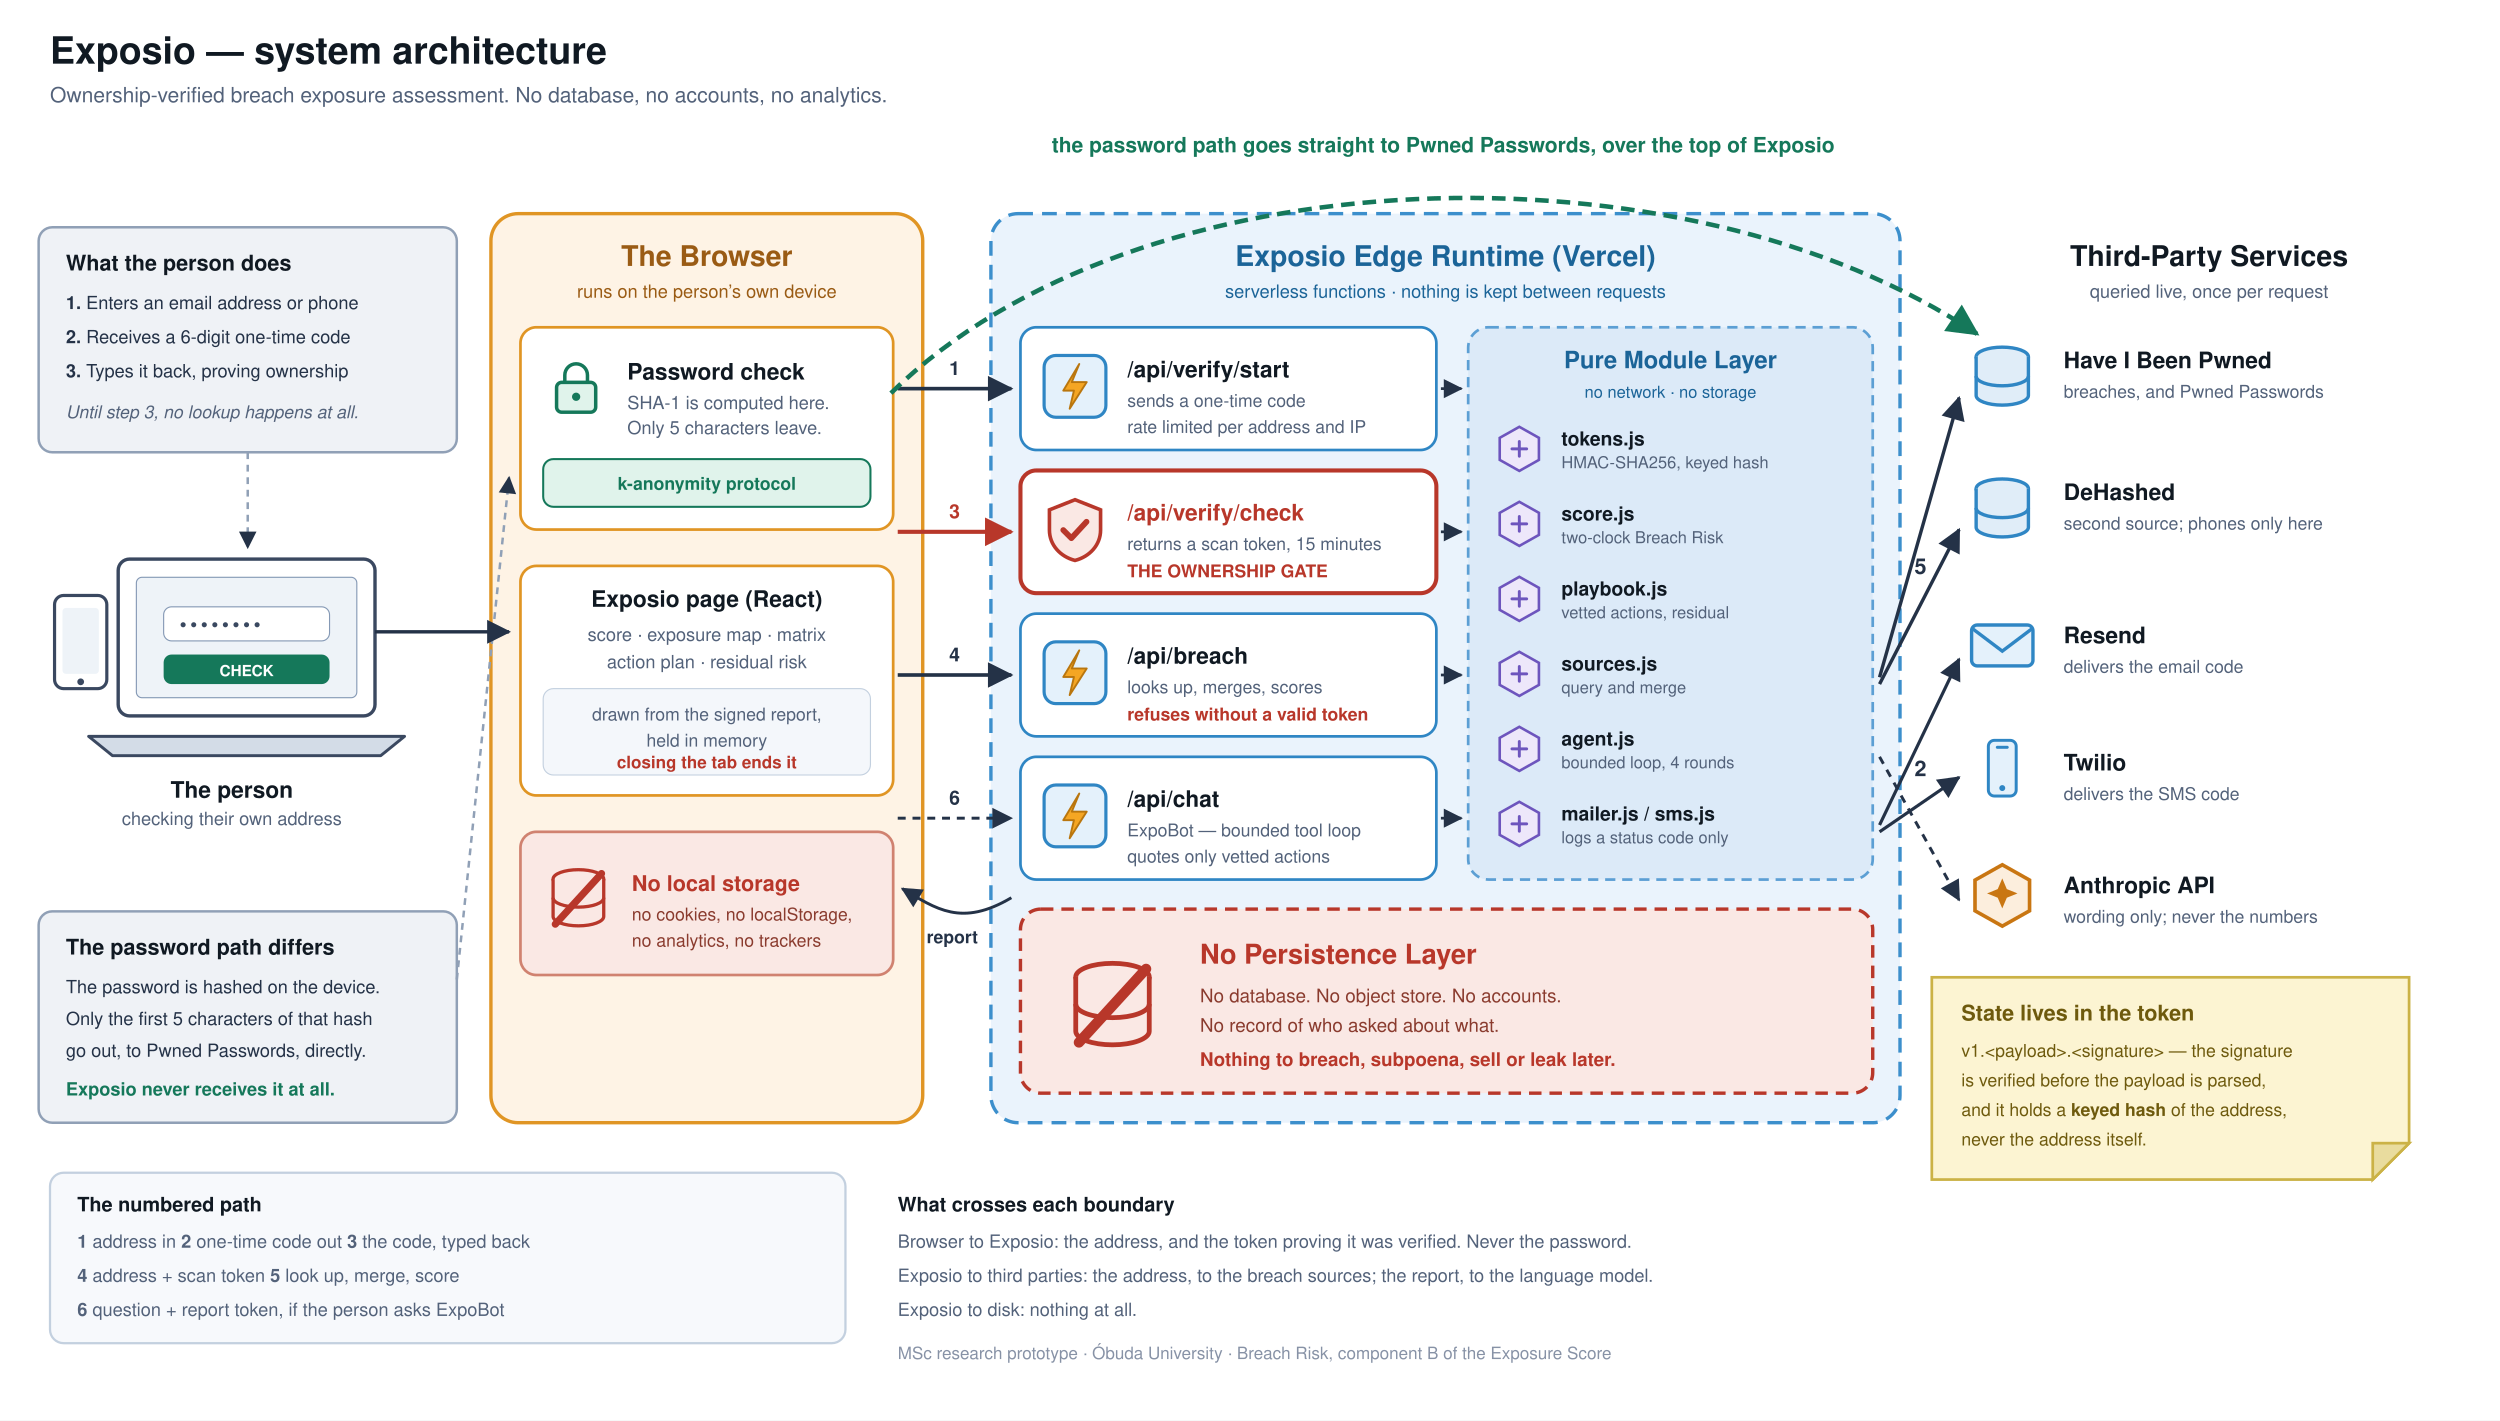
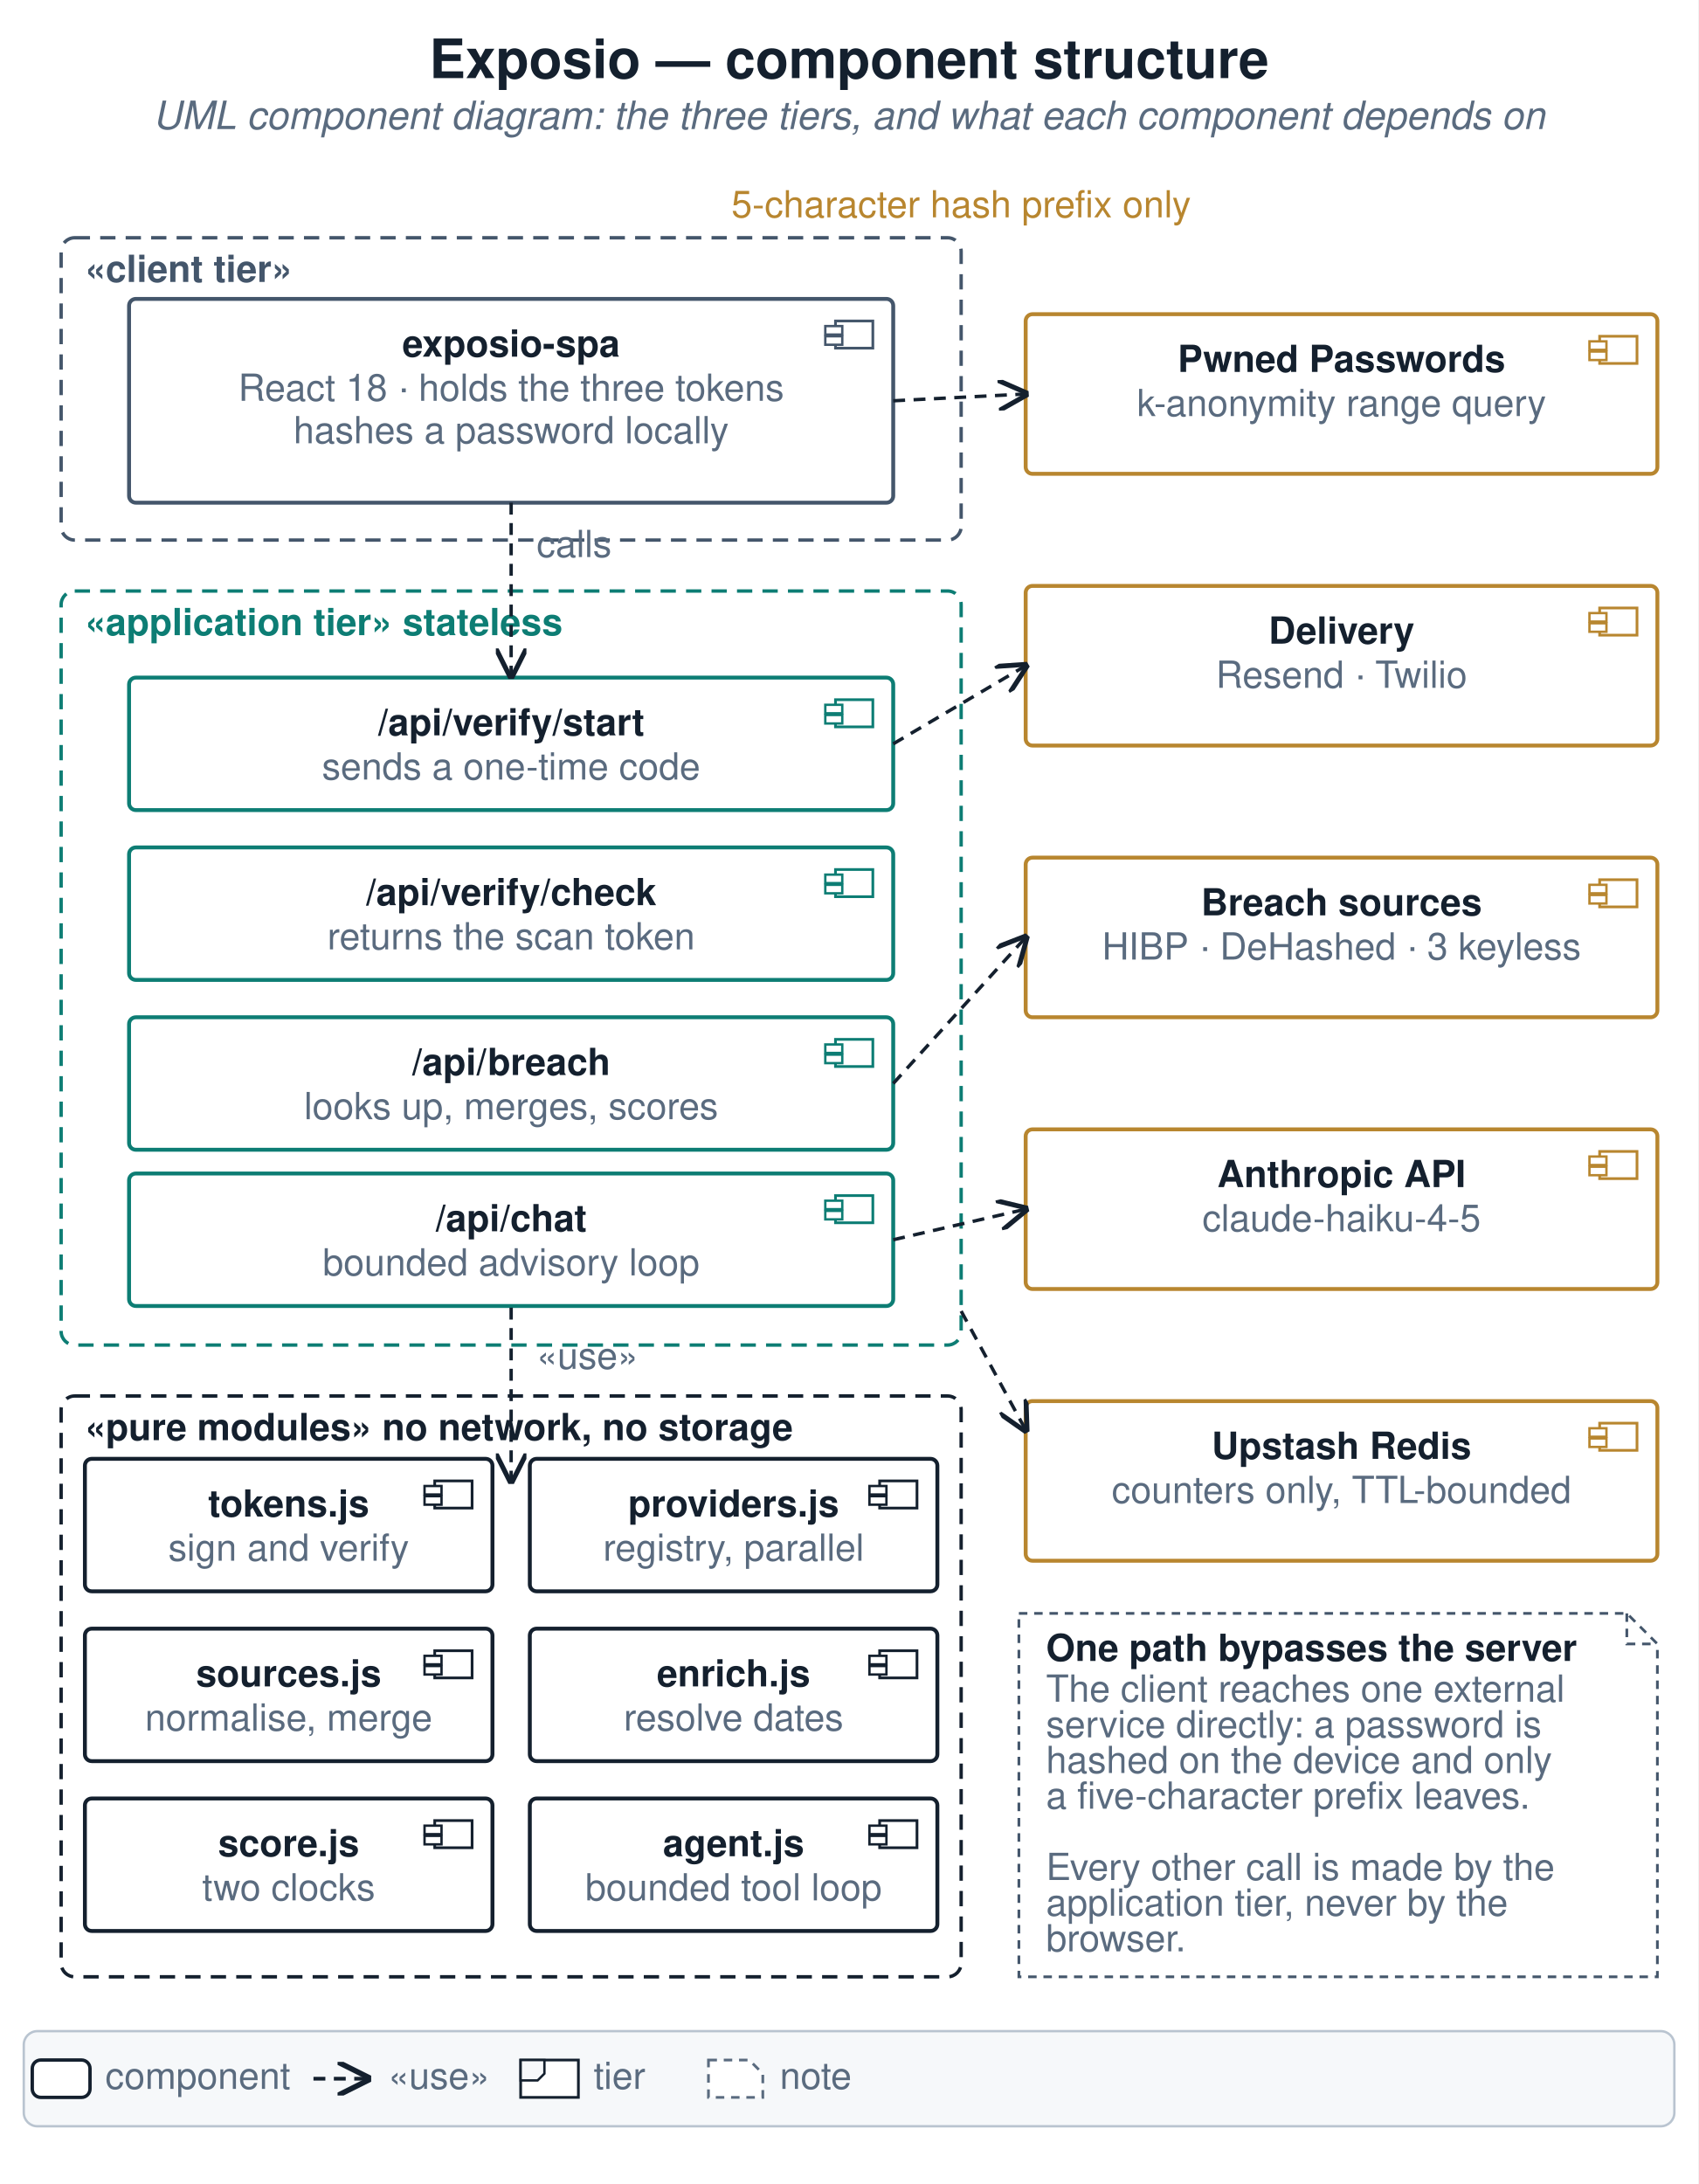
- <svg xmlns="http://www.w3.org/2000/svg" width="2200" height="1250" viewBox="0 0 2200 1250" font-family="Segoe UI, Helvetica, Arial, sans-serif">
+ <svg xmlns="http://www.w3.org/2000/svg" viewBox="0 0 1000 1286" width="1000" height="1286" font-family="Segoe UI, Calibri, Helvetica, Arial, sans-serif">
  <defs>
-     <marker id="a" viewBox="0 0 10 10" refX="9.2" refY="5" markerWidth="7" markerHeight="7" orient="auto-start-reverse">
-       <path d="M0 0 L10 5 L0 10 z" fill="#243247" />
+     <marker id="arrow" viewBox="0 0 10 10" refX="9" refY="5" markerWidth="7" markerHeight="7" orient="auto-start-reverse">
+       <path d="M0,0 L10,5 L0,10 z" fill="#14202E" />
    </marker>
-     <marker id="ag" viewBox="0 0 10 10" refX="9.2" refY="5" markerWidth="7" markerHeight="7" orient="auto-start-reverse">
-       <path d="M0 0 L10 5 L0 10 z" fill="#15785A" />
+     <marker id="open" viewBox="0 0 10 10" refX="9" refY="5" markerWidth="9" markerHeight="9" orient="auto-start-reverse">
+       <path d="M0,0 L10,5 L0,10" fill="none" stroke="#14202E" stroke-width="1.6" />
    </marker>
-     <marker id="ar" viewBox="0 0 10 10" refX="9.2" refY="5" markerWidth="7" markerHeight="7" orient="auto-start-reverse">
-       <path d="M0 0 L10 5 L0 10 z" fill="#B8372A" />
+     <marker id="hollow" viewBox="0 0 12 12" refX="11" refY="6" markerWidth="12" markerHeight="12" orient="auto-start-reverse">
+       <path d="M0,0 L12,6 L0,12 z" fill="#FFFFFF" stroke="#14202E" stroke-width="1.6" />
    </marker>
-     <symbol id="fn" viewBox="0 0 64 64">
-       <rect x="3" y="3" width="58" height="58" rx="11" fill="#E4F1FB" stroke="#2F86C4" stroke-width="3" />
-       <path d="M36 11 L21 36 h10 l-4 17 16-25 H29 z" fill="#F5A623" stroke="#B9760E" stroke-width="1.8" stroke-linejoin="round" />
-     </symbol>
-     <symbol id="mod" viewBox="0 0 64 64">
-       <path d="M32 5 L56 18.5 v27 L32 59 L8 45.5 v-27 z" fill="#EDE7FA" stroke="#6D55BD" stroke-width="3.2" />
-       <path d="M23 32 h18 M32 23 v18" stroke="#6D55BD" stroke-width="3.6" stroke-linecap="round" />
-     </symbol>
-     <symbol id="db" viewBox="0 0 64 64">
-       <ellipse cx="32" cy="14" rx="23" ry="8.5" fill="#E0EDF8" stroke="#2F86C4" stroke-width="3" />
-       <path d="M9 14 v34 c0 4.7 10.3 8.5 23 8.5 s23-3.8 23-8.5 V14" fill="#E0EDF8" stroke="#2F86C4" stroke-width="3" />
-       <path d="M9 31 c0 4.7 10.3 8.5 23 8.5 s23-3.8 23-8.5" fill="none" stroke="#2F86C4" stroke-width="3" />
-     </symbol>
-     <symbol id="nodb" viewBox="0 0 64 64">
-       <ellipse cx="32" cy="14" rx="23" ry="8.5" fill="#FAE8E4" stroke="#B8372A" stroke-width="3" />
-       <path d="M9 14 v34 c0 4.7 10.3 8.5 23 8.5 s23-3.8 23-8.5 V14" fill="#FAE8E4" stroke="#B8372A" stroke-width="3" />
-       <path d="M9 31 c0 4.7 10.3 8.5 23 8.5 s23-3.8 23-8.5" fill="none" stroke="#B8372A" stroke-width="3" />
-       <path d="M11 55 L53 9" stroke="#B8372A" stroke-width="6.5" stroke-linecap="round" />
-     </symbol>
-     <symbol id="mail" viewBox="0 0 64 64">
-       <rect x="5" y="14" width="54" height="36" rx="5" fill="#E4F1FB" stroke="#2F86C4" stroke-width="3" />
-       <path d="M5.5 17 L32 37 L58.5 17" fill="none" stroke="#2F86C4" stroke-width="3" />
-     </symbol>
-     <symbol id="sms" viewBox="0 0 64 64">
-       <rect x="18" y="4" width="28" height="56" rx="6" fill="#E4F1FB" stroke="#2F86C4" stroke-width="3" />
-       <path d="M27 11 h10" stroke="#2F86C4" stroke-width="3" stroke-linecap="round" />
-       <circle cx="32" cy="52" r="3" fill="#2F86C4" />
-     </symbol>
-     <symbol id="ai" viewBox="0 0 64 64">
-       <path d="M32 5 L56 18.5 v27 L32 59 L8 45.5 v-27 z" fill="#FCEEDD" stroke="#C97612" stroke-width="3.2" />
-       <path d="M32 17 l4 9.4 9.4 3.8 -9.4 3.8 -4 9.4 -4 -9.4 -9.4 -3.8 9.4 -3.8 z" fill="#C97612" />
-     </symbol>
-     <symbol id="lock" viewBox="0 0 64 64">
-       <rect x="13" y="27" width="38" height="29" rx="5" fill="#E0F3EB" stroke="#15785A" stroke-width="3.4" />
-       <path d="M21 27 v-7 a11 11 0 0 1 22 0 v7" fill="none" stroke="#15785A" stroke-width="3.4" />
-       <circle cx="32" cy="41" r="4" fill="#15785A" />
-     </symbol>
-     <symbol id="gate" viewBox="0 0 64 64">
-       <path d="M32 4 L56 13.5 v19 C56 46.5 45.7 57.5 32 61 18.3 57.5 8 46.5 8 32.5 V13.5 z" fill="#FAE8E4" stroke="#B8372A" stroke-width="3.4" />
-       <path d="M21 32.5 l7.6 7.6 14.2 -15.4" fill="none" stroke="#B8372A" stroke-width="5.4" stroke-linecap="round" stroke-linejoin="round" />
-     </symbol>
  </defs>
-   <rect width="2200" height="1250" fill="#FFFFFF" />
-   <text x="44" y="56" font-size="33" font-weight="700" fill="#101922">Exposio — system architecture</text>
-   <text x="44" y="90" font-size="18.5" fill="#53627A">Ownership-verified breach exposure assessment. No database, no accounts, no analytics.</text>
-   <rect x="432" y="188" width="380" height="800" rx="24" fill="#FEF3E5" stroke="#E09524" stroke-width="3" />
-   <text x="622" y="234" font-size="25" font-weight="700" fill="#9A5B14" text-anchor="middle">The Browser</text>
-   <text x="622" y="262" font-size="16" fill="#9A5B14" text-anchor="middle">runs on the person’s own device</text>
-   <rect x="458" y="288" width="328" height="178" rx="14" fill="#FFFFFF" stroke="#E09524" stroke-width="2.4" />
-   <use href="#lock" x="478" y="312" width="58" height="58" />
-   <text x="552" y="334" font-size="20" font-weight="700" fill="#101922">Password check</text>
-   <text x="552" y="360" font-size="16" fill="#53627A">SHA-1 is computed here.</text>
-   <text x="552" y="382" font-size="16" fill="#53627A">Only 5 characters leave.</text>
-   <rect x="478" y="404" width="288" height="42" rx="9" fill="#E0F3EB" stroke="#15785A" stroke-width="1.8" />
-   <text x="622" y="431" font-size="15.5" font-weight="650" fill="#15785A" text-anchor="middle">k-anonymity protocol</text>
-   <rect x="458" y="498" width="328" height="202" rx="14" fill="#FFFFFF" stroke="#E09524" stroke-width="2.4" />
-   <text x="622" y="534" font-size="20" font-weight="700" fill="#101922" text-anchor="middle">Exposio page (React)</text>
-   <text x="622" y="564" font-size="16" fill="#53627A" text-anchor="middle">score · exposure map · matrix</text>
-   <text x="622" y="588" font-size="16" fill="#53627A" text-anchor="middle">action plan · residual risk</text>
-   <rect x="478" y="606" width="288" height="76" rx="9" fill="#F4F7FB" stroke="#C3D0DF" />
-   <text x="622" y="634" font-size="15.5" fill="#53627A" text-anchor="middle">drawn from the signed report,</text>
-   <text x="622" y="657" font-size="15.5" fill="#53627A" text-anchor="middle">held in memory</text>
-   <text x="622" y="676" font-size="15" font-weight="700" fill="#B8372A" text-anchor="middle">closing the tab ends it</text>
-   <rect x="458" y="732" width="328" height="126" rx="14" fill="#FAE8E4" stroke="#D08270" stroke-width="2.4" />
-   <use href="#nodb" x="478" y="760" width="62" height="62" />
-   <text x="556" y="784" font-size="19" font-weight="700" fill="#B8372A">No local storage</text>
-   <text x="556" y="810" font-size="15.5" fill="#8A3B2E">no cookies, no localStorage,</text>
-   <text x="556" y="833" font-size="15.5" fill="#8A3B2E">no analytics, no trackers</text>
-   <rect x="872" y="188" width="800" height="800" rx="24" fill="#EAF3FC" stroke="#3C8FCC" stroke-width="3" stroke-dasharray="13 8" />
-   <text x="1272" y="234" font-size="25" font-weight="700" fill="#1B6498" text-anchor="middle">Exposio Edge Runtime (Vercel)</text>
-   <text x="1272" y="262" font-size="16" fill="#1B6498" text-anchor="middle">serverless functions · nothing is kept between requests</text>
-   <rect x="898" y="288" width="366" height="108" rx="14" fill="#FFFFFF" stroke="#2F86C4" stroke-width="2.4" />
-   <use href="#fn" x="916" y="310" width="60" height="60" />
-   <text x="992" y="332" font-size="20" font-weight="700" fill="#101922">/api/verify/start</text>
-   <text x="992" y="358" font-size="15.5" fill="#53627A">sends a one-time code</text>
-   <text x="992" y="381" font-size="15.5" fill="#53627A">rate limited per address and IP</text>
-   <rect x="898" y="414" width="366" height="108" rx="14" fill="#FFFFFF" stroke="#B8372A" stroke-width="3.6" />
-   <use href="#gate" x="916" y="436" width="60" height="60" />
-   <text x="992" y="458" font-size="20" font-weight="700" fill="#B8372A">/api/verify/check</text>
-   <text x="992" y="484" font-size="15.5" fill="#53627A">returns a scan token, 15 minutes</text>
-   <text x="992" y="508" font-size="15.5" font-weight="700" fill="#B8372A">THE OWNERSHIP GATE</text>
-   <rect x="898" y="540" width="366" height="108" rx="14" fill="#FFFFFF" stroke="#2F86C4" stroke-width="2.4" />
-   <use href="#fn" x="916" y="562" width="60" height="60" />
-   <text x="992" y="584" font-size="20" font-weight="700" fill="#101922">/api/breach</text>
-   <text x="992" y="610" font-size="15.5" fill="#53627A">looks up, merges, scores</text>
-   <text x="992" y="634" font-size="15.5" font-weight="700" fill="#B8372A">refuses without a valid token</text>
-   <rect x="898" y="666" width="366" height="108" rx="14" fill="#FFFFFF" stroke="#2F86C4" stroke-width="2.4" />
-   <use href="#fn" x="916" y="688" width="60" height="60" />
-   <text x="992" y="710" font-size="20" font-weight="700" fill="#101922">/api/chat</text>
-   <text x="992" y="736" font-size="15.5" fill="#53627A">ExpoBot — bounded tool loop</text>
-   <text x="992" y="759" font-size="15.5" fill="#53627A">quotes only vetted actions</text>
-   <rect x="1292" y="288" width="356" height="486" rx="18" fill="#DCEAF8" stroke="#5C9FD4" stroke-width="2.4" stroke-dasharray="9 6" />
-   <text x="1470" y="324" font-size="21" font-weight="700" fill="#1B6498" text-anchor="middle">Pure Module Layer</text>
-   <text x="1470" y="350" font-size="14.5" fill="#1B6498" text-anchor="middle">no network · no storage</text>
-   <use href="#mod" x="1314" y="372" width="46" height="46" />
-   <text x="1374" y="392" font-size="17" font-weight="700" fill="#101922">tokens.js</text>
-   <text x="1374" y="412" font-size="14.5" fill="#53627A">HMAC-SHA256, keyed hash</text>
-   <use href="#mod" x="1314" y="438" width="46" height="46" />
-   <text x="1374" y="458" font-size="17" font-weight="700" fill="#101922">score.js</text>
-   <text x="1374" y="478" font-size="14.5" fill="#53627A">two-clock Breach Risk</text>
-   <use href="#mod" x="1314" y="504" width="46" height="46" />
-   <text x="1374" y="524" font-size="17" font-weight="700" fill="#101922">playbook.js</text>
-   <text x="1374" y="544" font-size="14.5" fill="#53627A">vetted actions, residual</text>
-   <use href="#mod" x="1314" y="570" width="46" height="46" />
-   <text x="1374" y="590" font-size="17" font-weight="700" fill="#101922">sources.js</text>
-   <text x="1374" y="610" font-size="14.5" fill="#53627A">query and merge</text>
-   <use href="#mod" x="1314" y="636" width="46" height="46" />
-   <text x="1374" y="656" font-size="17" font-weight="700" fill="#101922">agent.js</text>
-   <text x="1374" y="676" font-size="14.5" fill="#53627A">bounded loop, 4 rounds</text>
-   <use href="#mod" x="1314" y="702" width="46" height="46" />
-   <text x="1374" y="722" font-size="17" font-weight="700" fill="#101922">mailer.js / sms.js</text>
-   <text x="1374" y="742" font-size="14.5" fill="#53627A">logs a status code only</text>
-   <rect x="898" y="800" width="750" height="162" rx="18" fill="#FAE8E4" stroke="#B8372A" stroke-width="3" stroke-dasharray="11 7" />
-   <use href="#nodb" x="934" y="840" width="90" height="90" />
-   <text x="1056" y="848" font-size="24" font-weight="700" fill="#B8372A">No Persistence Layer</text>
-   <text x="1056" y="882" font-size="16.5" fill="#8A3B2E">No database. No object store. No accounts.</text>
-   <text x="1056" y="908" font-size="16.5" fill="#8A3B2E">No record of who asked about what.</text>
-   <text x="1056" y="938" font-size="16.5" font-weight="700" fill="#B8372A">Nothing to breach, subpoena, sell or leak later.</text>
-   <text x="1944" y="234" font-size="25" font-weight="700" fill="#101922" text-anchor="middle">Third-Party Services</text>
-   <text x="1944" y="262" font-size="16" fill="#53627A" text-anchor="middle">queried live, once per request</text>
-   <use href="#db" x="1730" y="300" width="64" height="64" />
-   <text x="1816" y="324" font-size="20" font-weight="700" fill="#101922">Have I Been Pwned</text>
-   <text x="1816" y="350" font-size="15.5" fill="#53627A">breaches, and Pwned Passwords</text>
-   <use href="#db" x="1730" y="416" width="64" height="64" />
-   <text x="1816" y="440" font-size="20" font-weight="700" fill="#101922">DeHashed</text>
-   <text x="1816" y="466" font-size="15.5" fill="#53627A">second source; phones only here</text>
-   <use href="#mail" x="1730" y="536" width="64" height="64" />
-   <text x="1816" y="566" font-size="20" font-weight="700" fill="#101922">Resend</text>
-   <text x="1816" y="592" font-size="15.5" fill="#53627A">delivers the email code</text>
-   <use href="#sms" x="1734" y="648" width="56" height="56" />
-   <text x="1816" y="678" font-size="20" font-weight="700" fill="#101922">Twilio</text>
-   <text x="1816" y="704" font-size="15.5" fill="#53627A">delivers the SMS code</text>
-   <use href="#ai" x="1730" y="756" width="64" height="64" />
-   <text x="1816" y="786" font-size="20" font-weight="700" fill="#101922">Anthropic API</text>
-   <text x="1816" y="812" font-size="15.5" fill="#53627A">wording only; never the numbers</text>
-   <rect x="104" y="492" width="226" height="138" rx="10" fill="#FFFFFF" stroke="#3A4860" stroke-width="3" />
-   <rect x="120" y="508" width="194" height="106" rx="5" fill="#EEF3F8" stroke="#8599B5" />
-   <rect x="144" y="534" width="146" height="30" rx="7" fill="#FFFFFF" stroke="#8599B5" />
-   <text x="158" y="556" font-size="18" fill="#3A4860" letter-spacing="3">••••••••</text>
-   <rect x="144" y="576" width="146" height="26" rx="7" fill="#15785A" />
-   <text x="217" y="595" font-size="13.5" font-weight="700" fill="#FFFFFF" text-anchor="middle">CHECK</text>
-   <path d="M78 648 h278 l-21 17 H99 z" fill="#D3DCE7" stroke="#3A4860" stroke-width="2.6" stroke-linejoin="round" />
-   <rect x="48" y="524" width="46" height="82" rx="8" fill="#FFFFFF" stroke="#3A4860" stroke-width="2.8" />
-   <rect x="55" y="535" width="32" height="58" rx="3" fill="#EEF3F8" />
-   <circle cx="71" cy="600" r="3" fill="#3A4860" />
-   <text x="204" y="702" font-size="20" font-weight="700" fill="#101922" text-anchor="middle">The person</text>
-   <text x="204" y="726" font-size="16" fill="#53627A" text-anchor="middle">checking their own address</text>
-   <rect x="34" y="200" width="368" height="198" rx="12" fill="#EFF2F6" stroke="#90A0B6" stroke-width="2.2" />
-   <text x="58" y="238" font-size="19" font-weight="700" fill="#101922">What the person does</text>
-   <text x="58" y="272" font-size="16" fill="#243247">
-     <tspan font-weight="700">1.</tspan>  Enters an email address or phone</text>
-   <text x="58" y="302" font-size="16" fill="#243247">
-     <tspan font-weight="700">2.</tspan>  Receives a 6-digit one-time code</text>
-   <text x="58" y="332" font-size="16" fill="#243247">
-     <tspan font-weight="700">3.</tspan>  Types it back, proving ownership</text>
-   <text x="58" y="368" font-size="15.5" font-style="italic" fill="#53627A">Until step 3, no lookup happens at all.</text>
-   <path d="M218 398 L218 482" stroke="#90A0B6" stroke-width="2.2" stroke-dasharray="6 5" fill="none" marker-end="url(#a)" />
-   <rect x="34" y="802" width="368" height="186" rx="12" fill="#EFF2F6" stroke="#90A0B6" stroke-width="2.2" />
-   <text x="58" y="840" font-size="19" font-weight="700" fill="#101922">The password path differs</text>
-   <text x="58" y="874" font-size="16" fill="#243247">The password is hashed on the device.</text>
-   <text x="58" y="902" font-size="16" fill="#243247">Only the first 5 characters of that hash</text>
-   <text x="58" y="930" font-size="16" fill="#243247">go out, to Pwned Passwords, directly.</text>
-   <text x="58" y="964" font-size="16" font-weight="700" fill="#15785A">Exposio never receives it at all.</text>
-   <path d="M402 862 L448 420" stroke="#90A0B6" stroke-width="2.2" stroke-dasharray="6 5" fill="none" marker-end="url(#a)" />
-   <path d="M1700 860 h420 v146 l-32 32 h-388 z" fill="#FCF4D2" stroke="#CBB246" stroke-width="2.4" />
-   <path d="M2120 1006 h-32 v32 z" fill="#E9DC9E" stroke="#CBB246" stroke-width="2.4" />
-   <text x="1726" y="898" font-size="19" font-weight="700" fill="#6E5A0D">State lives in the token</text>
-   <text x="1726" y="930" font-size="15.5" fill="#6E5A0D">v1.&lt;payload&gt;.&lt;signature&gt; — the signature</text>
-   <text x="1726" y="956" font-size="15.5" fill="#6E5A0D">is verified before the payload is parsed,</text>
-   <text x="1726" y="982" font-size="15.5" fill="#6E5A0D">and it holds a <tspan font-weight="700">keyed hash</tspan> of the address,</text>
-   <text x="1726" y="1008" font-size="15.5" fill="#6E5A0D">never the address itself.</text>
-   <path d="M330 556 L448 556" stroke="#243247" stroke-width="3" fill="none" marker-end="url(#a)" />
-   <path d="M790 342 L890 342" stroke="#243247" stroke-width="3.2" fill="none" marker-end="url(#a)" />
-   <text x="840" y="330" font-size="17" font-weight="700" fill="#243247" text-anchor="middle">1</text>
-   <path d="M790 468 L890 468" stroke="#B8372A" stroke-width="3.6" fill="none" marker-end="url(#ar)" />
-   <text x="840" y="456" font-size="17" font-weight="700" fill="#B8372A" text-anchor="middle">3</text>
-   <path d="M790 594 L890 594" stroke="#243247" stroke-width="3.2" fill="none" marker-end="url(#a)" />
-   <text x="840" y="582" font-size="17" font-weight="700" fill="#243247" text-anchor="middle">4</text>
-   <path d="M790 720 L890 720" stroke="#243247" stroke-width="2.6" fill="none" stroke-dasharray="7 6" marker-end="url(#a)" />
-   <text x="840" y="708" font-size="17" font-weight="700" fill="#243247" text-anchor="middle">6</text>
-   <path d="M1268 342 L1286 342" stroke="#243247" stroke-width="2.4" fill="none" marker-end="url(#a)" />
-   <path d="M1268 468 L1286 468" stroke="#243247" stroke-width="2.4" fill="none" marker-end="url(#a)" />
-   <path d="M1268 594 L1286 594" stroke="#243247" stroke-width="2.4" fill="none" marker-end="url(#a)" />
-   <path d="M1268 720 L1286 720" stroke="#243247" stroke-width="2.4" fill="none" marker-end="url(#a)" />
-   <path d="M1654 596 L1724 350" stroke="#243247" stroke-width="3" fill="none" marker-end="url(#a)" />
-   <path d="M1654 602 L1724 466" stroke="#243247" stroke-width="3" fill="none" marker-end="url(#a)" />
-   <text x="1690" y="505" font-size="19" font-weight="700" fill="#243247" text-anchor="middle">5</text>
-   <path d="M1654 726 L1724 580" stroke="#243247" stroke-width="2.8" fill="none" marker-end="url(#a)" />
-   <path d="M1654 732 L1724 684" stroke="#243247" stroke-width="2.8" fill="none" marker-end="url(#a)" />
-   <text x="1690" y="683" font-size="19" font-weight="700" fill="#243247" text-anchor="middle">2</text>
-   <path d="M1654 666 L1724 792" stroke="#243247" stroke-width="2.6" fill="none" stroke-dasharray="7 6" marker-end="url(#a)" />
-   <path d="M890 790 C 846 816, 824 800, 794 782" stroke="#243247" stroke-width="2.6" fill="none" marker-end="url(#a)" />
-   <text x="838" y="830" font-size="15.5" font-weight="700" fill="#243247" text-anchor="middle">report</text>
-   <path d="M784 346 C 1000 134, 1480 120, 1740 294" stroke="#15785A" stroke-width="4" fill="none" stroke-dasharray="12 7" marker-end="url(#ag)" />
-   <text x="1270" y="134" font-size="18.5" font-weight="700" fill="#15785A" text-anchor="middle">the password path goes straight to Pwned Passwords, over the top of Exposio</text>
-   <rect x="44" y="1032" width="700" height="150" rx="12" fill="#F7F9FC" stroke="#C3D0DF" stroke-width="2" />
-   <text x="68" y="1066" font-size="17.5" font-weight="700" fill="#101922">The numbered path</text>
-   <text x="68" y="1098" font-size="16" fill="#53627A">
-     <tspan font-weight="700">1</tspan>  address in     <tspan font-weight="700">2</tspan>  one-time code out     <tspan font-weight="700">3</tspan>  the code, typed back</text>
-   <text x="68" y="1128" font-size="16" fill="#53627A">
-     <tspan font-weight="700">4</tspan>  address + scan token     <tspan font-weight="700">5</tspan>  look up, merge, score</text>
-   <text x="68" y="1158" font-size="16" fill="#53627A">
-     <tspan font-weight="700">6</tspan>  question + report token, if the person asks ExpoBot</text>
-   <text x="790" y="1066" font-size="17.5" font-weight="700" fill="#101922">What crosses each boundary</text>
-   <text x="790" y="1098" font-size="16" fill="#53627A">Browser to Exposio: the address, and the token proving it was verified. Never the password.</text>
-   <text x="790" y="1128" font-size="16" fill="#53627A">Exposio to third parties: the address, to the breach sources; the report, to the language model.</text>
-   <text x="790" y="1158" font-size="16" fill="#53627A">Exposio to disk: nothing at all.</text>
-   <text x="790" y="1196" font-size="15" fill="#8792A6">MSc research prototype · Óbuda University · Breach Risk, component B of the Exposure Score</text>
+   <rect width="1000" height="1286" fill="#FFFFFF" />
+   <text x="500.0" y="46" font-family="Segoe UI, Calibri, Helvetica, Arial, sans-serif" font-size="32" fill="#14202E" text-anchor="middle" font-weight="600">Exposio — component structure</text>
+   <text x="500.0" y="76" font-family="Segoe UI, Calibri, Helvetica, Arial, sans-serif" font-size="23" fill="#5A6B7F" text-anchor="middle" font-weight="400" font-style="italic">UML component diagram: the three tiers, and what each component depends on</text>
+   <rect x="36" y="140" width="530" height="178" rx="8" fill="none" stroke="#44566B" stroke-width="2" stroke-dasharray="9 6" />
+   <text x="50" y="166" font-family="Segoe UI, Calibri, Helvetica, Arial, sans-serif" font-size="22" fill="#44566B" text-anchor="start" font-weight="600">«client tier»</text>
+   <rect x="76.0" y="176.0" width="450" height="120" rx="4" fill="#FFFFFF" stroke="#44566B" stroke-width="2.3" />
+   <rect x="492.0" y="189.0" width="22" height="16" fill="#FFFFFF" stroke="#44566B" stroke-width="1.6" />
+   <rect x="486.0" y="192.0" width="10" height="5" fill="#FFFFFF" stroke="#44566B" stroke-width="1.4" />
+   <rect x="486.0" y="198.0" width="10" height="5" fill="#FFFFFF" stroke="#44566B" stroke-width="1.4" />
+   <text x="301" y="210.0" font-family="Segoe UI, Calibri, Helvetica, Arial, sans-serif" font-size="22" fill="#14202E" text-anchor="middle" font-weight="600">exposio-spa</text>
+   <text x="301" y="236.0" font-family="Segoe UI, Calibri, Helvetica, Arial, sans-serif" font-size="22" fill="#5A6B7F" text-anchor="middle" font-weight="400">React 18 · holds the three tokens</text>
+   <text x="301" y="261.0" font-family="Segoe UI, Calibri, Helvetica, Arial, sans-serif" font-size="22" fill="#5A6B7F" text-anchor="middle" font-weight="400">hashes a password locally</text>
+   <rect x="36" y="348" width="530" height="444" rx="8" fill="none" stroke="#0D7D74" stroke-width="2" stroke-dasharray="9 6" />
+   <text x="50" y="374" font-family="Segoe UI, Calibri, Helvetica, Arial, sans-serif" font-size="22" fill="#0D7D74" text-anchor="start" font-weight="600">«application tier»  stateless</text>
+   <rect x="76.0" y="399.0" width="450" height="78" rx="4" fill="#FFFFFF" stroke="#0D7D74" stroke-width="2.3" />
+   <rect x="492.0" y="412.0" width="22" height="16" fill="#FFFFFF" stroke="#0D7D74" stroke-width="1.6" />
+   <rect x="486.0" y="415.0" width="10" height="5" fill="#FFFFFF" stroke="#0D7D74" stroke-width="1.4" />
+   <rect x="486.0" y="421.0" width="10" height="5" fill="#FFFFFF" stroke="#0D7D74" stroke-width="1.4" />
+   <text x="301" y="433.0" font-family="Segoe UI, Calibri, Helvetica, Arial, sans-serif" font-size="22" fill="#14202E" text-anchor="middle" font-weight="600">/api/verify/start</text>
+   <text x="301" y="459.0" font-family="Segoe UI, Calibri, Helvetica, Arial, sans-serif" font-size="22" fill="#5A6B7F" text-anchor="middle" font-weight="400">sends a one-time code</text>
+   <rect x="76.0" y="499.0" width="450" height="78" rx="4" fill="#FFFFFF" stroke="#0D7D74" stroke-width="2.3" />
+   <rect x="492.0" y="512.0" width="22" height="16" fill="#FFFFFF" stroke="#0D7D74" stroke-width="1.6" />
+   <rect x="486.0" y="515.0" width="10" height="5" fill="#FFFFFF" stroke="#0D7D74" stroke-width="1.4" />
+   <rect x="486.0" y="521.0" width="10" height="5" fill="#FFFFFF" stroke="#0D7D74" stroke-width="1.4" />
+   <text x="301" y="533.0" font-family="Segoe UI, Calibri, Helvetica, Arial, sans-serif" font-size="22" fill="#14202E" text-anchor="middle" font-weight="600">/api/verify/check</text>
+   <text x="301" y="559.0" font-family="Segoe UI, Calibri, Helvetica, Arial, sans-serif" font-size="22" fill="#5A6B7F" text-anchor="middle" font-weight="400">returns the scan token</text>
+   <rect x="76.0" y="599.0" width="450" height="78" rx="4" fill="#FFFFFF" stroke="#0D7D74" stroke-width="2.3" />
+   <rect x="492.0" y="612.0" width="22" height="16" fill="#FFFFFF" stroke="#0D7D74" stroke-width="1.6" />
+   <rect x="486.0" y="615.0" width="10" height="5" fill="#FFFFFF" stroke="#0D7D74" stroke-width="1.4" />
+   <rect x="486.0" y="621.0" width="10" height="5" fill="#FFFFFF" stroke="#0D7D74" stroke-width="1.4" />
+   <text x="301" y="633.0" font-family="Segoe UI, Calibri, Helvetica, Arial, sans-serif" font-size="22" fill="#14202E" text-anchor="middle" font-weight="600">/api/breach</text>
+   <text x="301" y="659.0" font-family="Segoe UI, Calibri, Helvetica, Arial, sans-serif" font-size="22" fill="#5A6B7F" text-anchor="middle" font-weight="400">looks up, merges, scores</text>
+   <rect x="76.0" y="691.0" width="450" height="78" rx="4" fill="#FFFFFF" stroke="#0D7D74" stroke-width="2.3" />
+   <rect x="492.0" y="704.0" width="22" height="16" fill="#FFFFFF" stroke="#0D7D74" stroke-width="1.6" />
+   <rect x="486.0" y="707.0" width="10" height="5" fill="#FFFFFF" stroke="#0D7D74" stroke-width="1.4" />
+   <rect x="486.0" y="713.0" width="10" height="5" fill="#FFFFFF" stroke="#0D7D74" stroke-width="1.4" />
+   <text x="301" y="725.0" font-family="Segoe UI, Calibri, Helvetica, Arial, sans-serif" font-size="22" fill="#14202E" text-anchor="middle" font-weight="600">/api/chat</text>
+   <text x="301" y="751.0" font-family="Segoe UI, Calibri, Helvetica, Arial, sans-serif" font-size="22" fill="#5A6B7F" text-anchor="middle" font-weight="400">bounded advisory loop</text>
+   <rect x="36" y="822" width="530" height="342" rx="8" fill="none" stroke="#14202E" stroke-width="2" stroke-dasharray="9 6" />
+   <text x="50" y="848" font-family="Segoe UI, Calibri, Helvetica, Arial, sans-serif" font-size="22" fill="#14202E" text-anchor="start" font-weight="600">«pure modules»  no network, no storage</text>
+   <rect x="50.0" y="859.0" width="240" height="78" rx="4" fill="#FFFFFF" stroke="#14202E" stroke-width="2.3" />
+   <rect x="256.0" y="872.0" width="22" height="16" fill="#FFFFFF" stroke="#14202E" stroke-width="1.6" />
+   <rect x="250.0" y="875.0" width="10" height="5" fill="#FFFFFF" stroke="#14202E" stroke-width="1.4" />
+   <rect x="250.0" y="881.0" width="10" height="5" fill="#FFFFFF" stroke="#14202E" stroke-width="1.4" />
+   <text x="170" y="893.0" font-family="Segoe UI, Calibri, Helvetica, Arial, sans-serif" font-size="22" fill="#14202E" text-anchor="middle" font-weight="600">tokens.js</text>
+   <text x="170" y="919.0" font-family="Segoe UI, Calibri, Helvetica, Arial, sans-serif" font-size="22" fill="#5A6B7F" text-anchor="middle" font-weight="400">sign and verify</text>
+   <rect x="312.0" y="859.0" width="240" height="78" rx="4" fill="#FFFFFF" stroke="#14202E" stroke-width="2.3" />
+   <rect x="518.0" y="872.0" width="22" height="16" fill="#FFFFFF" stroke="#14202E" stroke-width="1.6" />
+   <rect x="512.0" y="875.0" width="10" height="5" fill="#FFFFFF" stroke="#14202E" stroke-width="1.4" />
+   <rect x="512.0" y="881.0" width="10" height="5" fill="#FFFFFF" stroke="#14202E" stroke-width="1.4" />
+   <text x="432" y="893.0" font-family="Segoe UI, Calibri, Helvetica, Arial, sans-serif" font-size="22" fill="#14202E" text-anchor="middle" font-weight="600">providers.js</text>
+   <text x="432" y="919.0" font-family="Segoe UI, Calibri, Helvetica, Arial, sans-serif" font-size="22" fill="#5A6B7F" text-anchor="middle" font-weight="400">registry, parallel</text>
+   <rect x="50.0" y="959.0" width="240" height="78" rx="4" fill="#FFFFFF" stroke="#14202E" stroke-width="2.3" />
+   <rect x="256.0" y="972.0" width="22" height="16" fill="#FFFFFF" stroke="#14202E" stroke-width="1.6" />
+   <rect x="250.0" y="975.0" width="10" height="5" fill="#FFFFFF" stroke="#14202E" stroke-width="1.4" />
+   <rect x="250.0" y="981.0" width="10" height="5" fill="#FFFFFF" stroke="#14202E" stroke-width="1.4" />
+   <text x="170" y="993.0" font-family="Segoe UI, Calibri, Helvetica, Arial, sans-serif" font-size="22" fill="#14202E" text-anchor="middle" font-weight="600">sources.js</text>
+   <text x="170" y="1019.0" font-family="Segoe UI, Calibri, Helvetica, Arial, sans-serif" font-size="22" fill="#5A6B7F" text-anchor="middle" font-weight="400">normalise, merge</text>
+   <rect x="312.0" y="959.0" width="240" height="78" rx="4" fill="#FFFFFF" stroke="#14202E" stroke-width="2.3" />
+   <rect x="518.0" y="972.0" width="22" height="16" fill="#FFFFFF" stroke="#14202E" stroke-width="1.6" />
+   <rect x="512.0" y="975.0" width="10" height="5" fill="#FFFFFF" stroke="#14202E" stroke-width="1.4" />
+   <rect x="512.0" y="981.0" width="10" height="5" fill="#FFFFFF" stroke="#14202E" stroke-width="1.4" />
+   <text x="432" y="993.0" font-family="Segoe UI, Calibri, Helvetica, Arial, sans-serif" font-size="22" fill="#14202E" text-anchor="middle" font-weight="600">enrich.js</text>
+   <text x="432" y="1019.0" font-family="Segoe UI, Calibri, Helvetica, Arial, sans-serif" font-size="22" fill="#5A6B7F" text-anchor="middle" font-weight="400">resolve dates</text>
+   <rect x="50.0" y="1059.0" width="240" height="78" rx="4" fill="#FFFFFF" stroke="#14202E" stroke-width="2.3" />
+   <rect x="256.0" y="1072.0" width="22" height="16" fill="#FFFFFF" stroke="#14202E" stroke-width="1.6" />
+   <rect x="250.0" y="1075.0" width="10" height="5" fill="#FFFFFF" stroke="#14202E" stroke-width="1.4" />
+   <rect x="250.0" y="1081.0" width="10" height="5" fill="#FFFFFF" stroke="#14202E" stroke-width="1.4" />
+   <text x="170" y="1093.0" font-family="Segoe UI, Calibri, Helvetica, Arial, sans-serif" font-size="22" fill="#14202E" text-anchor="middle" font-weight="600">score.js</text>
+   <text x="170" y="1119.0" font-family="Segoe UI, Calibri, Helvetica, Arial, sans-serif" font-size="22" fill="#5A6B7F" text-anchor="middle" font-weight="400">two clocks</text>
+   <rect x="312.0" y="1059.0" width="240" height="78" rx="4" fill="#FFFFFF" stroke="#14202E" stroke-width="2.3" />
+   <rect x="518.0" y="1072.0" width="22" height="16" fill="#FFFFFF" stroke="#14202E" stroke-width="1.6" />
+   <rect x="512.0" y="1075.0" width="10" height="5" fill="#FFFFFF" stroke="#14202E" stroke-width="1.4" />
+   <rect x="512.0" y="1081.0" width="10" height="5" fill="#FFFFFF" stroke="#14202E" stroke-width="1.4" />
+   <text x="432" y="1093.0" font-family="Segoe UI, Calibri, Helvetica, Arial, sans-serif" font-size="22" fill="#14202E" text-anchor="middle" font-weight="600">agent.js</text>
+   <text x="432" y="1119.0" font-family="Segoe UI, Calibri, Helvetica, Arial, sans-serif" font-size="22" fill="#5A6B7F" text-anchor="middle" font-weight="400">bounded tool loop</text>
+   <path d="M301,296 L301,398" fill="none" stroke="#14202E" stroke-width="2.0" stroke-dasharray="7 5" marker-end="url(#open)" />
+   <text x="316" y="328" font-family="Segoe UI, Calibri, Helvetica, Arial, sans-serif" font-size="22" fill="#5A6B7F" text-anchor="start" font-weight="400">calls</text>
+   <path d="M301,770 L301,872" fill="none" stroke="#14202E" stroke-width="2.0" stroke-dasharray="7 5" marker-end="url(#open)" />
+   <text x="316" y="806" font-family="Segoe UI, Calibri, Helvetica, Arial, sans-serif" font-size="22" fill="#5A6B7F" text-anchor="start" font-weight="400">«use»</text>
+   <rect x="604.0" y="185.0" width="372" height="94" rx="4" fill="#FFFFFF" stroke="#B8862F" stroke-width="2.3" />
+   <rect x="942.0" y="198.0" width="22" height="16" fill="#FFFFFF" stroke="#B8862F" stroke-width="1.6" />
+   <rect x="936.0" y="201.0" width="10" height="5" fill="#FFFFFF" stroke="#B8862F" stroke-width="1.4" />
+   <rect x="936.0" y="207.0" width="10" height="5" fill="#FFFFFF" stroke="#B8862F" stroke-width="1.4" />
+   <text x="790" y="219.0" font-family="Segoe UI, Calibri, Helvetica, Arial, sans-serif" font-size="22" fill="#14202E" text-anchor="middle" font-weight="600">Pwned Passwords</text>
+   <text x="790" y="245.0" font-family="Segoe UI, Calibri, Helvetica, Arial, sans-serif" font-size="22" fill="#5A6B7F" text-anchor="middle" font-weight="400">k-anonymity range query</text>
+   <rect x="604.0" y="345.0" width="372" height="94" rx="4" fill="#FFFFFF" stroke="#B8862F" stroke-width="2.3" />
+   <rect x="942.0" y="358.0" width="22" height="16" fill="#FFFFFF" stroke="#B8862F" stroke-width="1.6" />
+   <rect x="936.0" y="361.0" width="10" height="5" fill="#FFFFFF" stroke="#B8862F" stroke-width="1.4" />
+   <rect x="936.0" y="367.0" width="10" height="5" fill="#FFFFFF" stroke="#B8862F" stroke-width="1.4" />
+   <text x="790" y="379.0" font-family="Segoe UI, Calibri, Helvetica, Arial, sans-serif" font-size="22" fill="#14202E" text-anchor="middle" font-weight="600">Delivery</text>
+   <text x="790" y="405.0" font-family="Segoe UI, Calibri, Helvetica, Arial, sans-serif" font-size="22" fill="#5A6B7F" text-anchor="middle" font-weight="400">Resend · Twilio</text>
+   <rect x="604.0" y="505.0" width="372" height="94" rx="4" fill="#FFFFFF" stroke="#B8862F" stroke-width="2.3" />
+   <rect x="942.0" y="518.0" width="22" height="16" fill="#FFFFFF" stroke="#B8862F" stroke-width="1.6" />
+   <rect x="936.0" y="521.0" width="10" height="5" fill="#FFFFFF" stroke="#B8862F" stroke-width="1.4" />
+   <rect x="936.0" y="527.0" width="10" height="5" fill="#FFFFFF" stroke="#B8862F" stroke-width="1.4" />
+   <text x="790" y="539.0" font-family="Segoe UI, Calibri, Helvetica, Arial, sans-serif" font-size="22" fill="#14202E" text-anchor="middle" font-weight="600">Breach sources</text>
+   <text x="790" y="565.0" font-family="Segoe UI, Calibri, Helvetica, Arial, sans-serif" font-size="22" fill="#5A6B7F" text-anchor="middle" font-weight="400">HIBP · DeHashed · 3 keyless</text>
+   <rect x="604.0" y="665.0" width="372" height="94" rx="4" fill="#FFFFFF" stroke="#B8862F" stroke-width="2.3" />
+   <rect x="942.0" y="678.0" width="22" height="16" fill="#FFFFFF" stroke="#B8862F" stroke-width="1.6" />
+   <rect x="936.0" y="681.0" width="10" height="5" fill="#FFFFFF" stroke="#B8862F" stroke-width="1.4" />
+   <rect x="936.0" y="687.0" width="10" height="5" fill="#FFFFFF" stroke="#B8862F" stroke-width="1.4" />
+   <text x="790" y="699.0" font-family="Segoe UI, Calibri, Helvetica, Arial, sans-serif" font-size="22" fill="#14202E" text-anchor="middle" font-weight="600">Anthropic API</text>
+   <text x="790" y="725.0" font-family="Segoe UI, Calibri, Helvetica, Arial, sans-serif" font-size="22" fill="#5A6B7F" text-anchor="middle" font-weight="400">claude-haiku-4-5</text>
+   <rect x="604.0" y="825.0" width="372" height="94" rx="4" fill="#FFFFFF" stroke="#B8862F" stroke-width="2.3" />
+   <rect x="942.0" y="838.0" width="22" height="16" fill="#FFFFFF" stroke="#B8862F" stroke-width="1.6" />
+   <rect x="936.0" y="841.0" width="10" height="5" fill="#FFFFFF" stroke="#B8862F" stroke-width="1.4" />
+   <rect x="936.0" y="847.0" width="10" height="5" fill="#FFFFFF" stroke="#B8862F" stroke-width="1.4" />
+   <text x="790" y="859.0" font-family="Segoe UI, Calibri, Helvetica, Arial, sans-serif" font-size="22" fill="#14202E" text-anchor="middle" font-weight="600">Upstash Redis</text>
+   <text x="790" y="885.0" font-family="Segoe UI, Calibri, Helvetica, Arial, sans-serif" font-size="22" fill="#5A6B7F" text-anchor="middle" font-weight="400">counters only, TTL-bounded</text>
+   <path d="M526,236 L604,232" fill="none" stroke="#14202E" stroke-width="2.0" stroke-dasharray="7 5" marker-end="url(#open)" />
+   <text x="566" y="128" font-family="Segoe UI, Calibri, Helvetica, Arial, sans-serif" font-size="22" fill="#B8862F" text-anchor="middle" font-weight="400">5-character hash prefix only</text>
+   <path d="M526,438 L604,392" fill="none" stroke="#14202E" stroke-width="2.0" stroke-dasharray="7 5" marker-end="url(#open)" />
+   <path d="M526,638 L604,552" fill="none" stroke="#14202E" stroke-width="2.0" stroke-dasharray="7 5" marker-end="url(#open)" />
+   <path d="M526,730 L604,712" fill="none" stroke="#14202E" stroke-width="2.0" stroke-dasharray="7 5" marker-end="url(#open)" />
+   <path d="M566,772 L604,842" fill="none" stroke="#14202E" stroke-width="2.0" stroke-dasharray="7 5" marker-end="url(#open)" />
+   <path d="M600,950 L958,950 L976,968 L976,1164 L600,1164 Z" fill="#FFFFFF" stroke="#44566B" stroke-width="1.6" stroke-dasharray="5 4" />
+   <path d="M958,950 L958,968 L976,968" fill="none" stroke="#44566B" stroke-width="1.6" stroke-dasharray="5 4" />
+   <text x="616" y="978" font-family="Segoe UI, Calibri, Helvetica, Arial, sans-serif" font-size="22" fill="#14202E" text-anchor="start" font-weight="600">One path bypasses the server</text>
+   <text x="616" y="1002" font-family="Segoe UI, Calibri, Helvetica, Arial, sans-serif" font-size="22" fill="#5A6B7F" text-anchor="start" font-weight="400">The client reaches one external</text>
+   <text x="616" y="1023" font-family="Segoe UI, Calibri, Helvetica, Arial, sans-serif" font-size="22" fill="#5A6B7F" text-anchor="start" font-weight="400">service directly: a password is</text>
+   <text x="616" y="1044" font-family="Segoe UI, Calibri, Helvetica, Arial, sans-serif" font-size="22" fill="#5A6B7F" text-anchor="start" font-weight="400">hashed on the device and only</text>
+   <text x="616" y="1065" font-family="Segoe UI, Calibri, Helvetica, Arial, sans-serif" font-size="22" fill="#5A6B7F" text-anchor="start" font-weight="400">a five-character prefix leaves.</text>
+   <text x="616" y="1086" font-family="Segoe UI, Calibri, Helvetica, Arial, sans-serif" font-size="22" fill="#5A6B7F" text-anchor="start" font-weight="400" />
+   <text x="616" y="1107" font-family="Segoe UI, Calibri, Helvetica, Arial, sans-serif" font-size="22" fill="#5A6B7F" text-anchor="start" font-weight="400">Every other call is made by the</text>
+   <text x="616" y="1128" font-family="Segoe UI, Calibri, Helvetica, Arial, sans-serif" font-size="22" fill="#5A6B7F" text-anchor="start" font-weight="400">application tier, never by the</text>
+   <text x="616" y="1149" font-family="Segoe UI, Calibri, Helvetica, Arial, sans-serif" font-size="22" fill="#5A6B7F" text-anchor="start" font-weight="400">browser.</text>
+   <rect x="14" y="1196" width="972" height="56" rx="8" fill="#F6F8FA" stroke="#B9C4D0" stroke-width="1.4" />
+   <rect x="19" y="1213" width="34" height="22" rx="5" fill="#FFF" stroke="#14202E" stroke-width="2" />
+   <text x="62" y="1230" font-family="Segoe UI, Calibri, Helvetica, Arial, sans-serif" font-size="22" fill="#5A6B7F" text-anchor="start" font-weight="400">component</text>
+   <path d="M184.6,1224 L216.6,1224" stroke="#14202E" stroke-width="2.2" stroke-dasharray="7 5" marker-end="url(#open)" />
+   <text x="228.6" y="1230" font-family="Segoe UI, Calibri, Helvetica, Arial, sans-serif" font-size="22" fill="#5A6B7F" text-anchor="start" font-weight="400">«use»</text>
+   <rect x="306.6" y="1213" width="34" height="22" fill="#FFF" stroke="#14202E" stroke-width="1.6" />
+   <path d="M306.6,1213 L320.6,1213 L320.6,1221 L316.6,1225 L306.6,1225 Z" fill="#F6F8FA" stroke="#14202E" stroke-width="1.4" />
+   <text x="349.6" y="1230" font-family="Segoe UI, Calibri, Helvetica, Arial, sans-serif" font-size="22" fill="#5A6B7F" text-anchor="start" font-weight="400">tier</text>
+   <path d="M417.2,1213 L441.2,1213 L449.2,1221 L449.2,1235 L417.2,1235 Z" fill="#FFF" stroke="#5A6B7F" stroke-width="1.6" stroke-dasharray="5 4" />
+   <text x="459.2" y="1230" font-family="Segoe UI, Calibri, Helvetica, Arial, sans-serif" font-size="22" fill="#5A6B7F" text-anchor="start" font-weight="400">note</text>
</svg>
